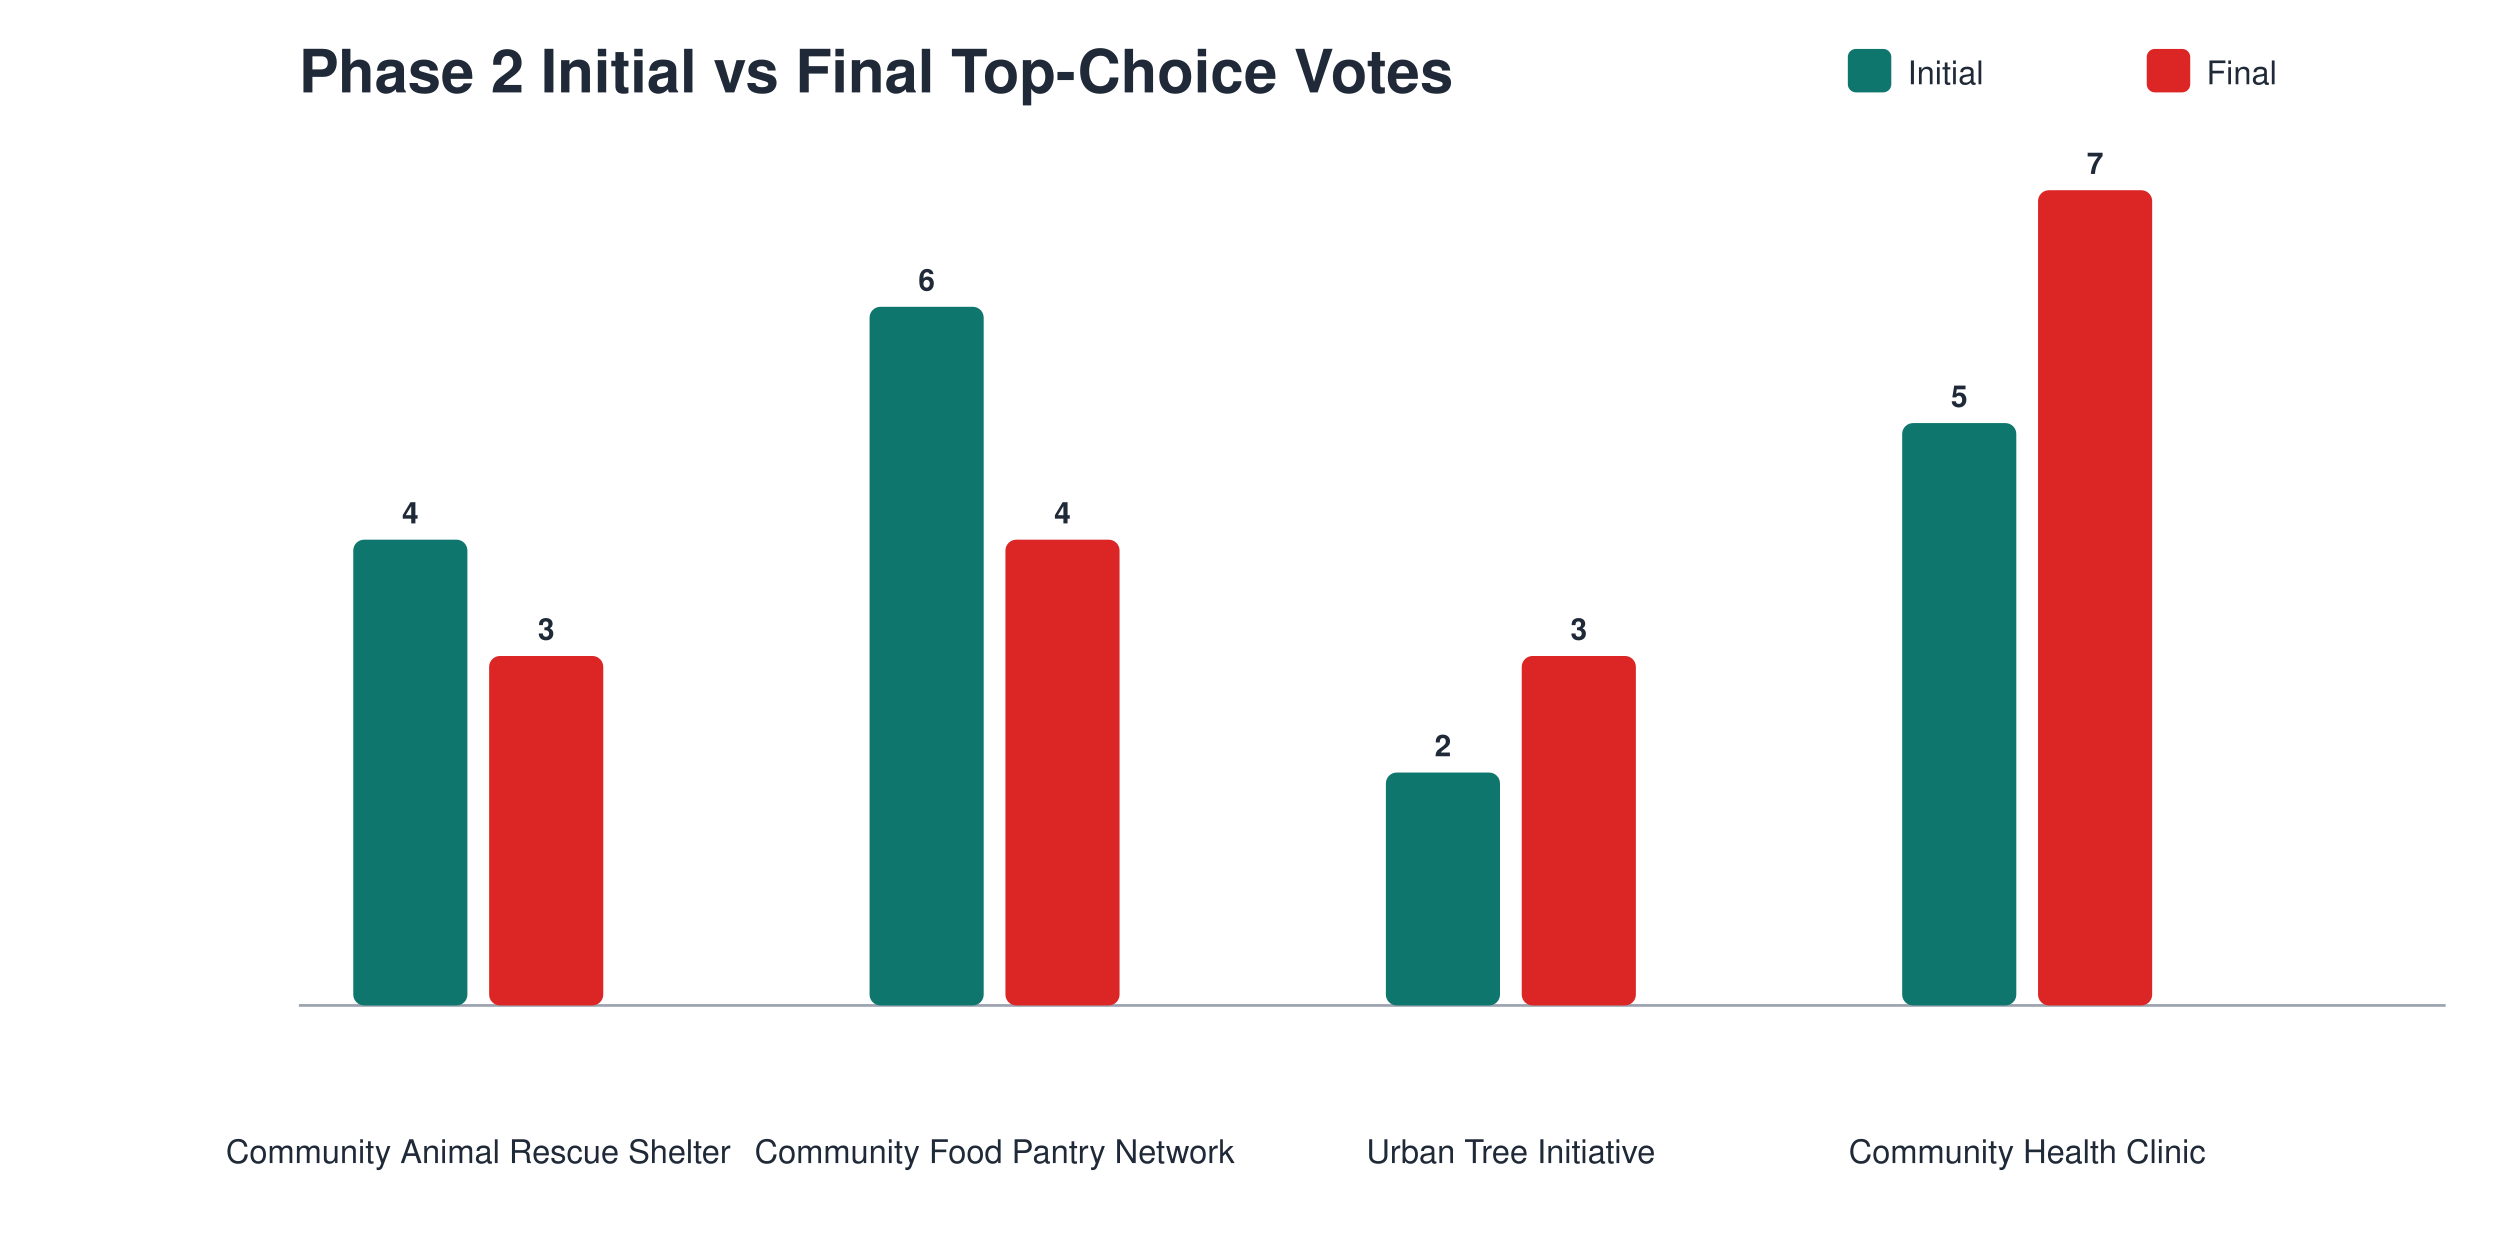
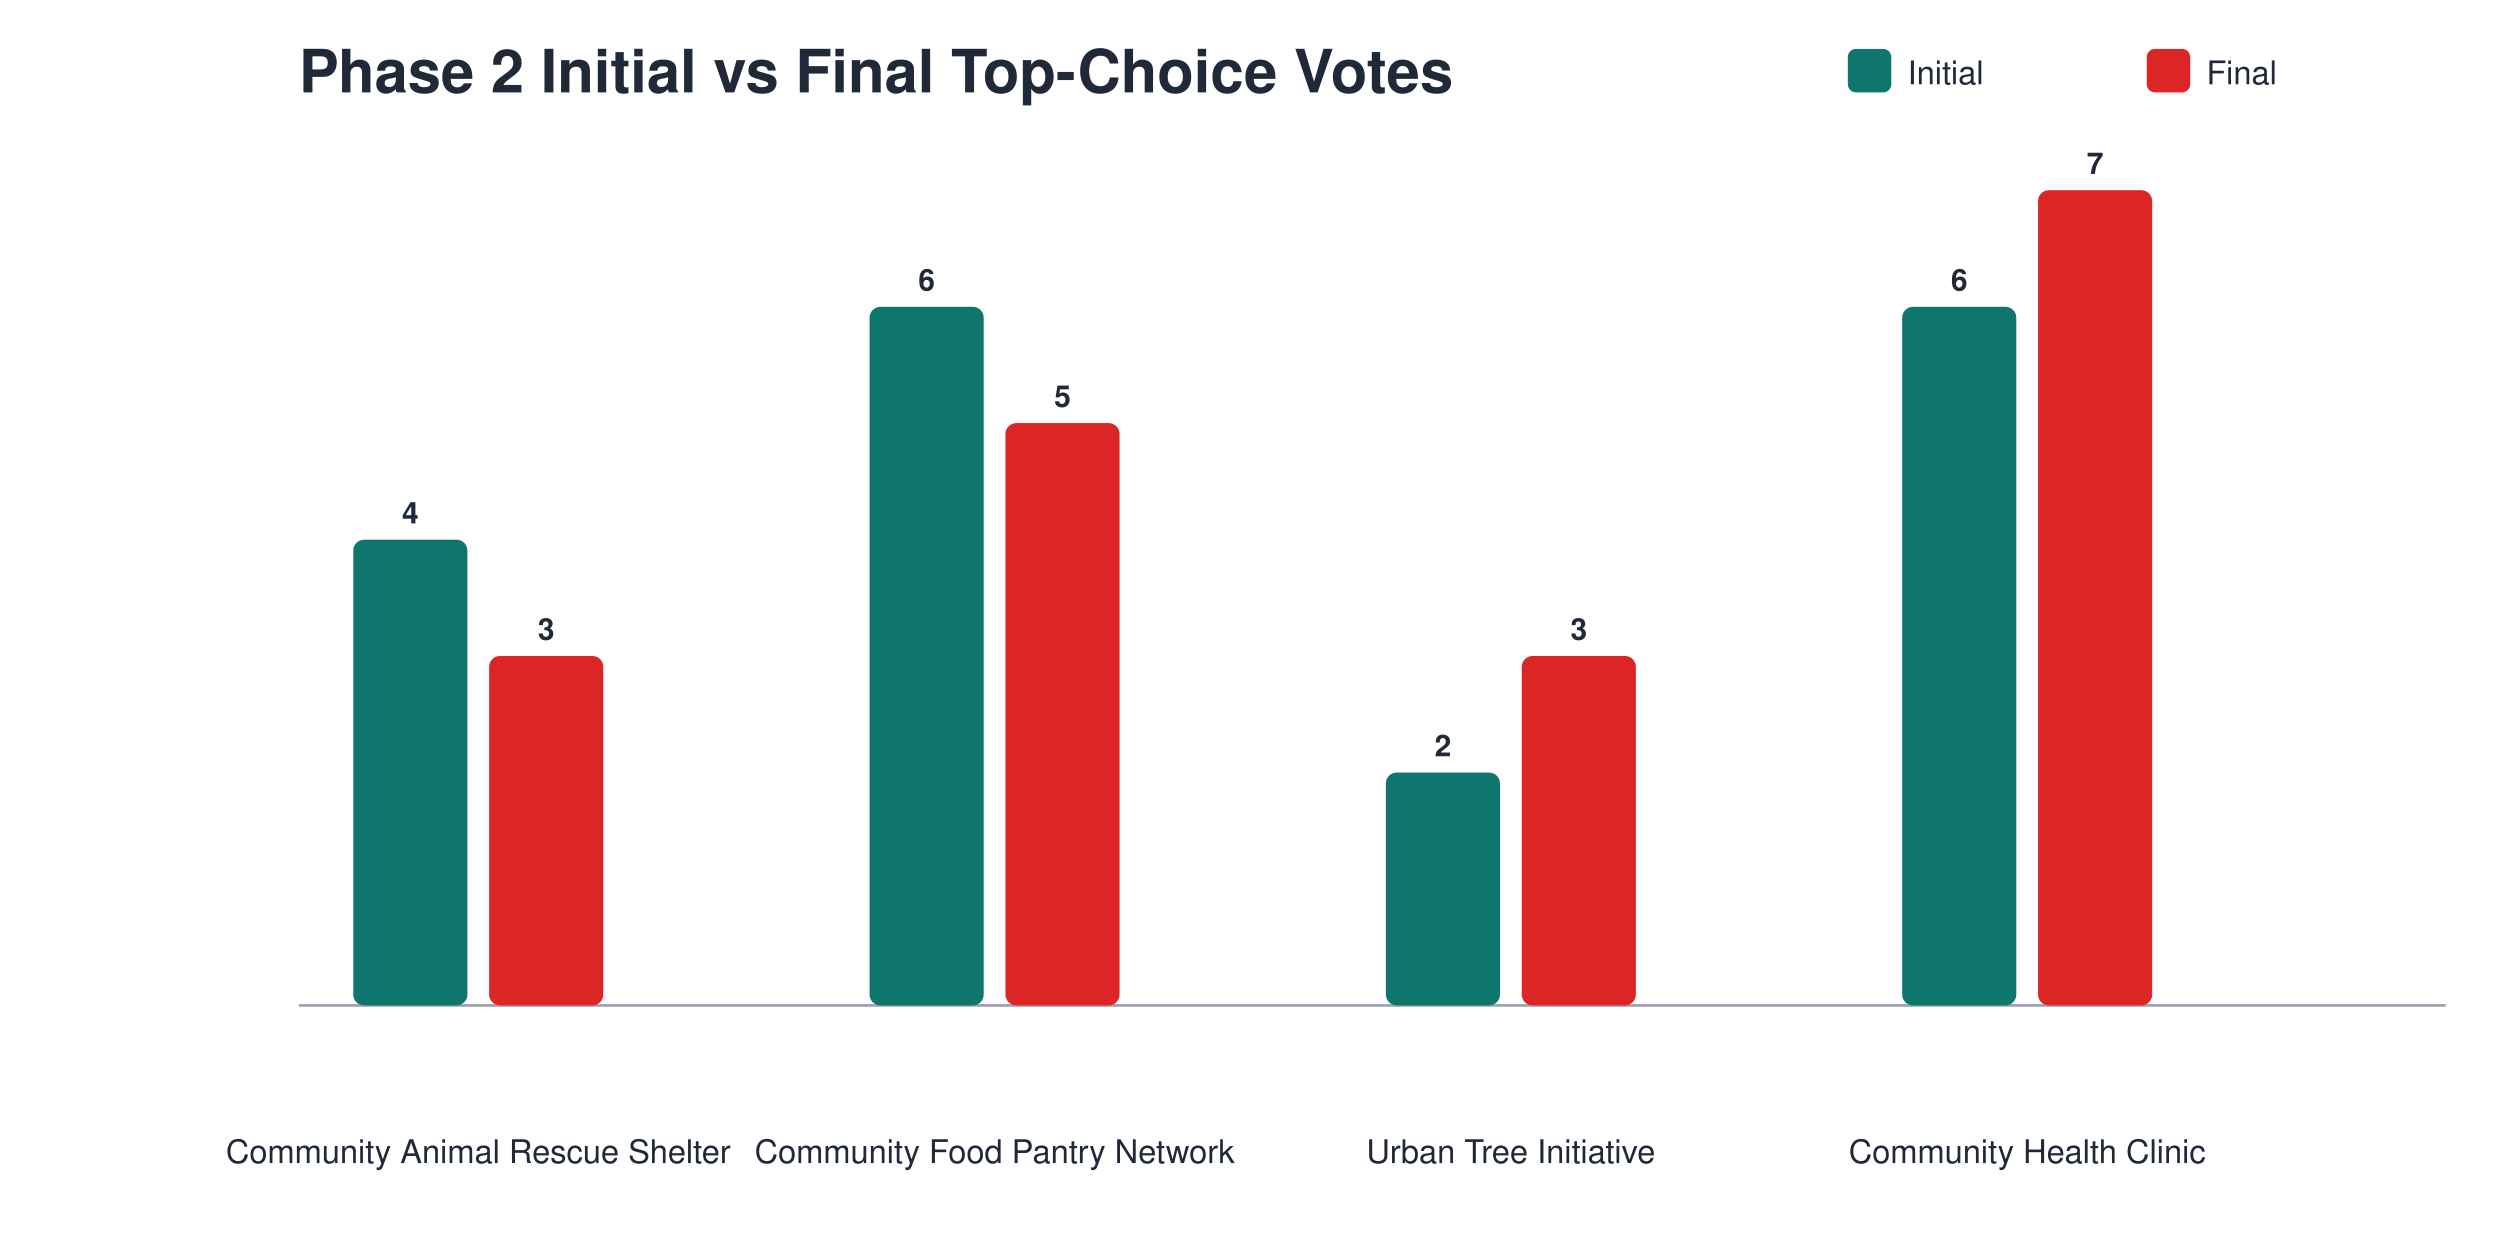
<svg xmlns="http://www.w3.org/2000/svg" width="920" height="460" viewBox="0 0 920 460">
  <style>text{font-family:Helvetica,Arial,sans-serif;fill:#1f2937}.title{font-size:22px;font-weight:700}.label{font-size:12px}.value{font-size:11px;font-weight:700}.axis{stroke:#9ca3af;stroke-width:1}</style>
  <text class="title" x="110" y="34">Phase 2 Initial vs Final Top-Choice Votes</text>
  <line class="axis" x1="110" y1="370" x2="900" y2="370" />
  <rect x="680" y="18" width="16" height="16" rx="3" fill="#0f766e" />
  <text class="label" x="702" y="31">Initial</text>
  <rect x="790" y="18" width="16" height="16" rx="3" fill="#dc2626" />
  <text class="label" x="812" y="31">Final</text>
  <rect x="130.0" y="198.6" width="42.0" height="171.4" fill="#0f766e" rx="4" />
  <text class="value" x="151.0" y="192.6" text-anchor="middle">4</text>
  <rect x="180.0" y="241.4" width="42.0" height="128.6" fill="#dc2626" rx="4" />
  <text class="value" x="201.0" y="235.4" text-anchor="middle">3</text>
  <text class="label" x="176.0" y="428" text-anchor="middle">Community Animal Rescue Shelter</text>
  <rect x="320.0" y="112.9" width="42.0" height="257.1" fill="#0f766e" rx="4" />
  <text class="value" x="341.0" y="106.9" text-anchor="middle">6</text>
-   <rect x="370.0" y="198.6" width="42.0" height="171.4" fill="#dc2626" rx="4" />
-   <text class="value" x="391.0" y="192.6" text-anchor="middle">4</text>
+   <rect x="370.0" y="155.7" width="42.0" height="214.3" fill="#dc2626" rx="4" />
+   <text class="value" x="391.0" y="149.7" text-anchor="middle">5</text>
  <text class="label" x="366.0" y="428" text-anchor="middle">Community Food Pantry Network</text>
  <rect x="510.0" y="284.3" width="42.0" height="85.7" fill="#0f766e" rx="4" />
  <text class="value" x="531.0" y="278.3" text-anchor="middle">2</text>
  <rect x="560.0" y="241.4" width="42.0" height="128.6" fill="#dc2626" rx="4" />
  <text class="value" x="581.0" y="235.4" text-anchor="middle">3</text>
  <text class="label" x="556.0" y="428" text-anchor="middle">Urban Tree Initiative</text>
-   <rect x="700.0" y="155.7" width="42.0" height="214.3" fill="#0f766e" rx="4" />
-   <text class="value" x="721.0" y="149.7" text-anchor="middle">5</text>
+   <rect x="700.0" y="112.9" width="42.0" height="257.1" fill="#0f766e" rx="4" />
+   <text class="value" x="721.0" y="106.9" text-anchor="middle">6</text>
  <rect x="750.0" y="70.0" width="42.0" height="300.0" fill="#dc2626" rx="4" />
  <text class="value" x="771.0" y="64.0" text-anchor="middle">7</text>
  <text class="label" x="746.0" y="428" text-anchor="middle">Community Health Clinic</text>
</svg>
